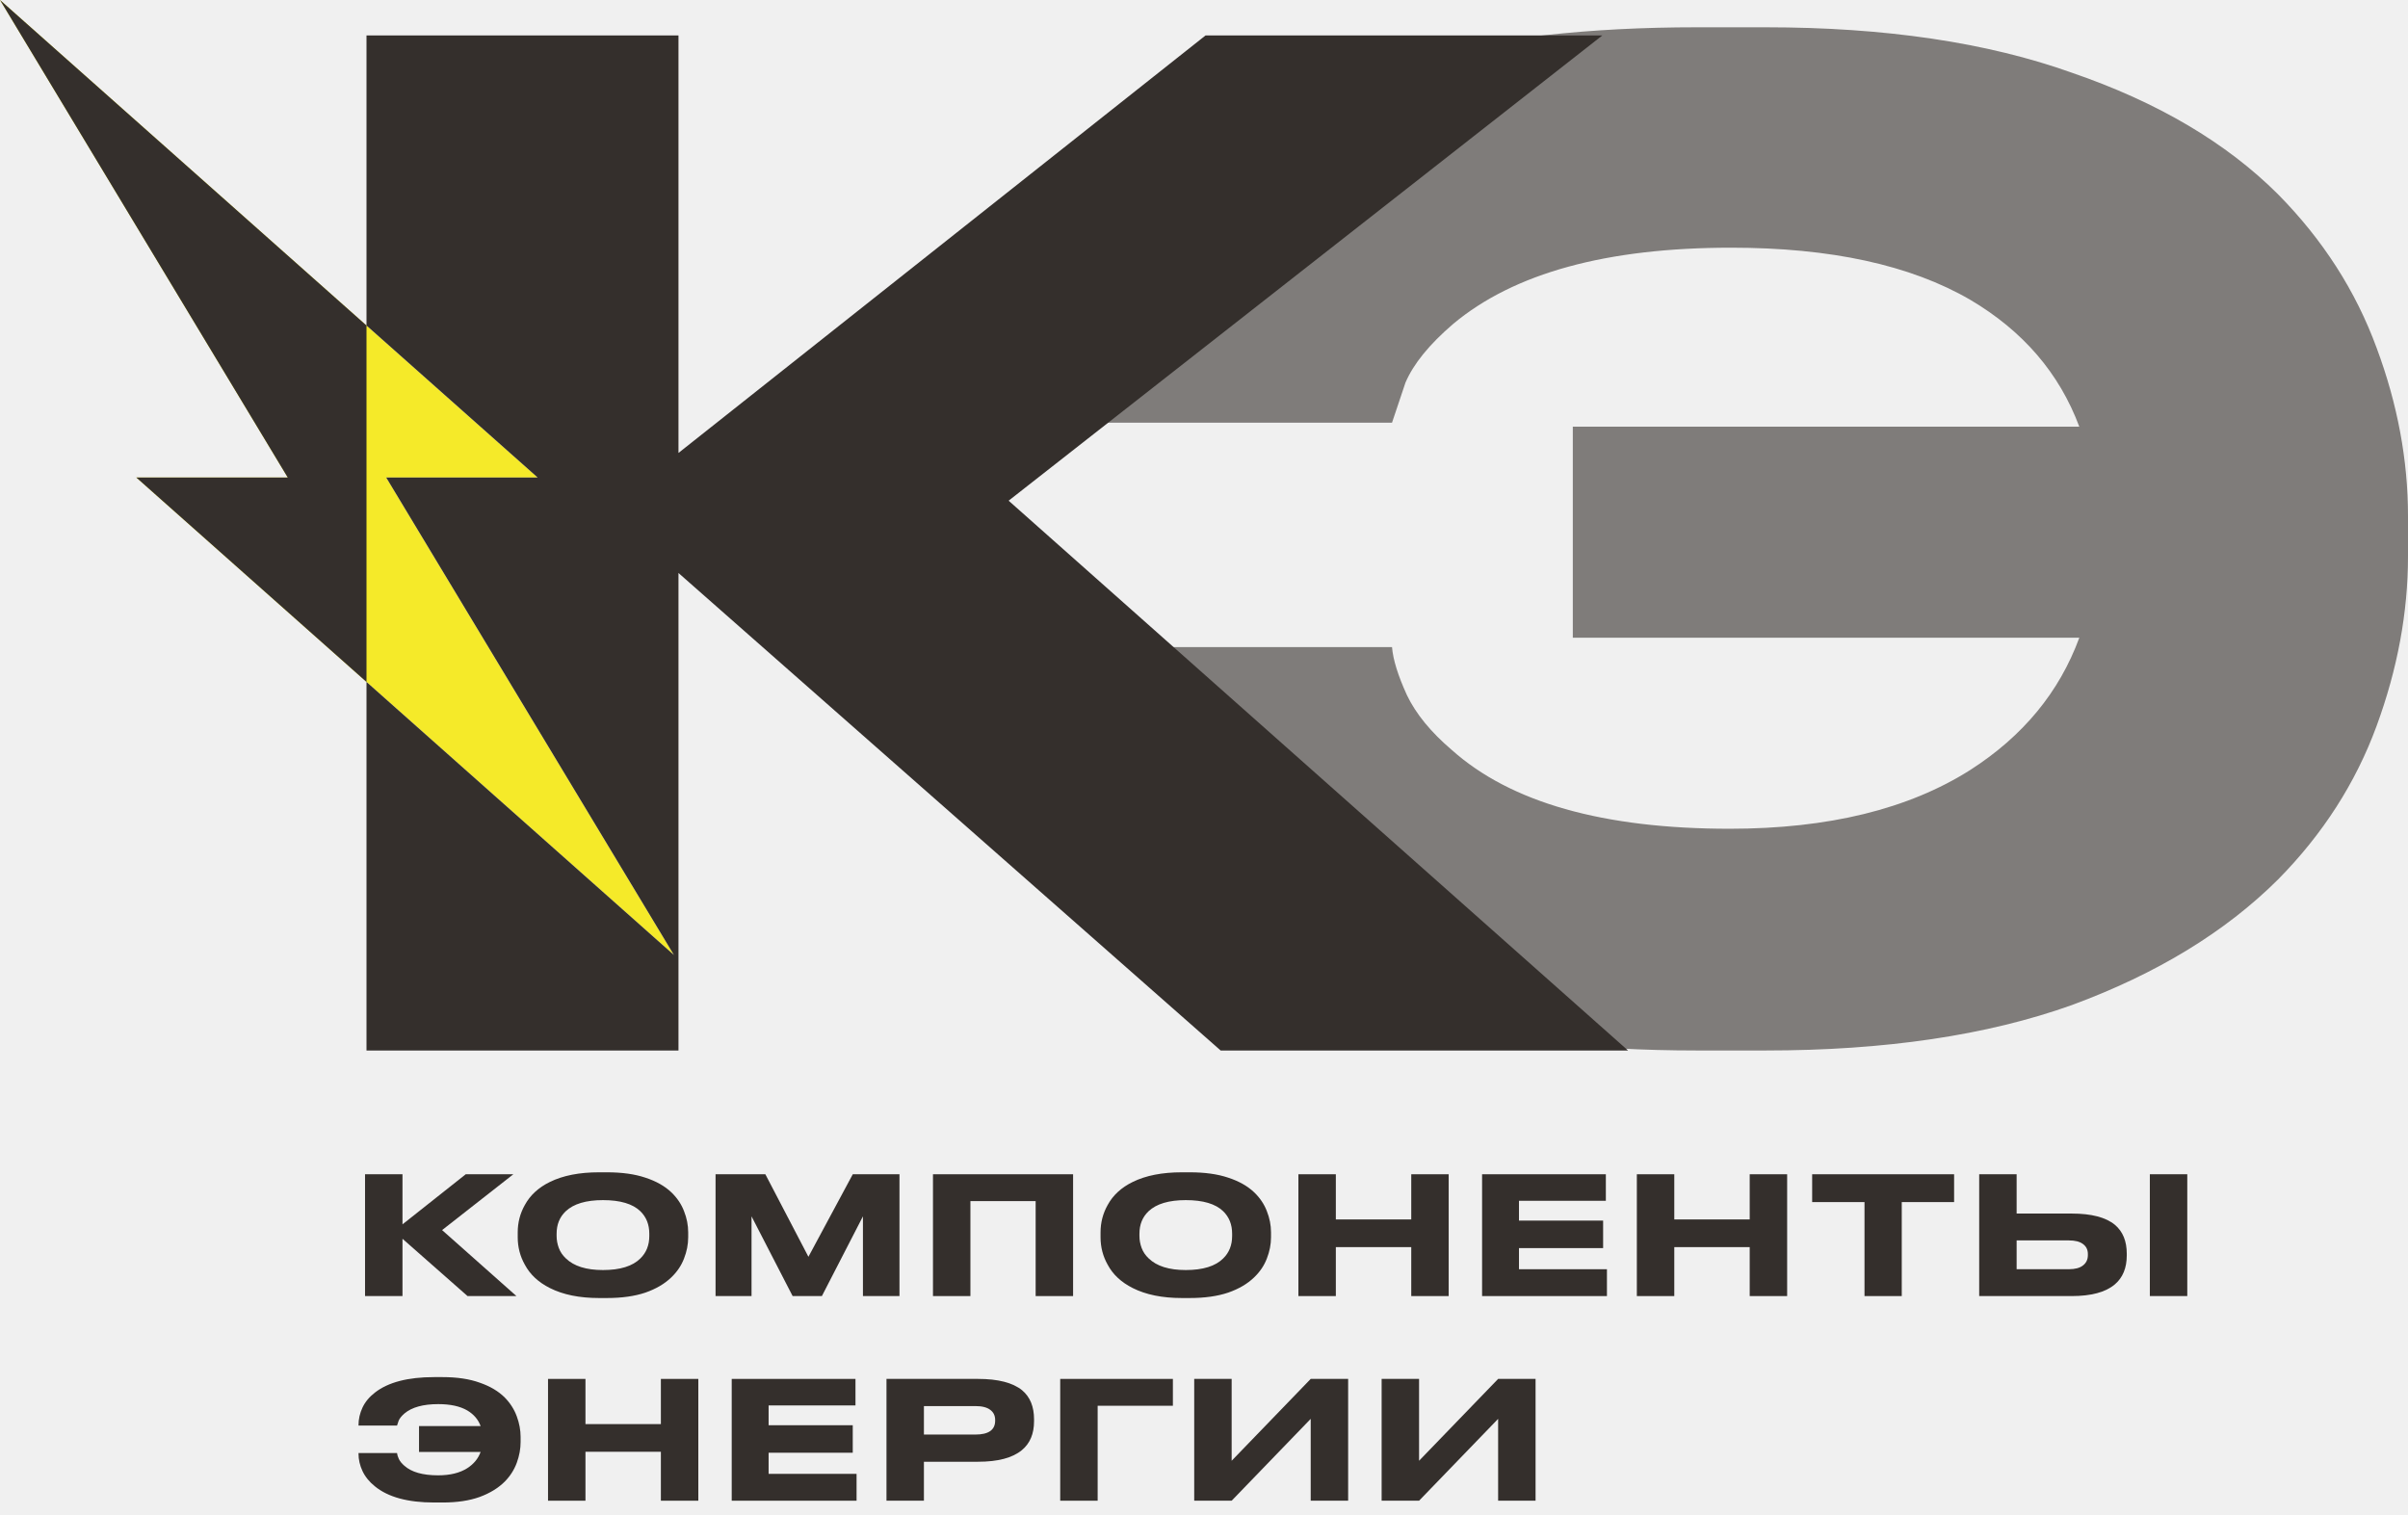
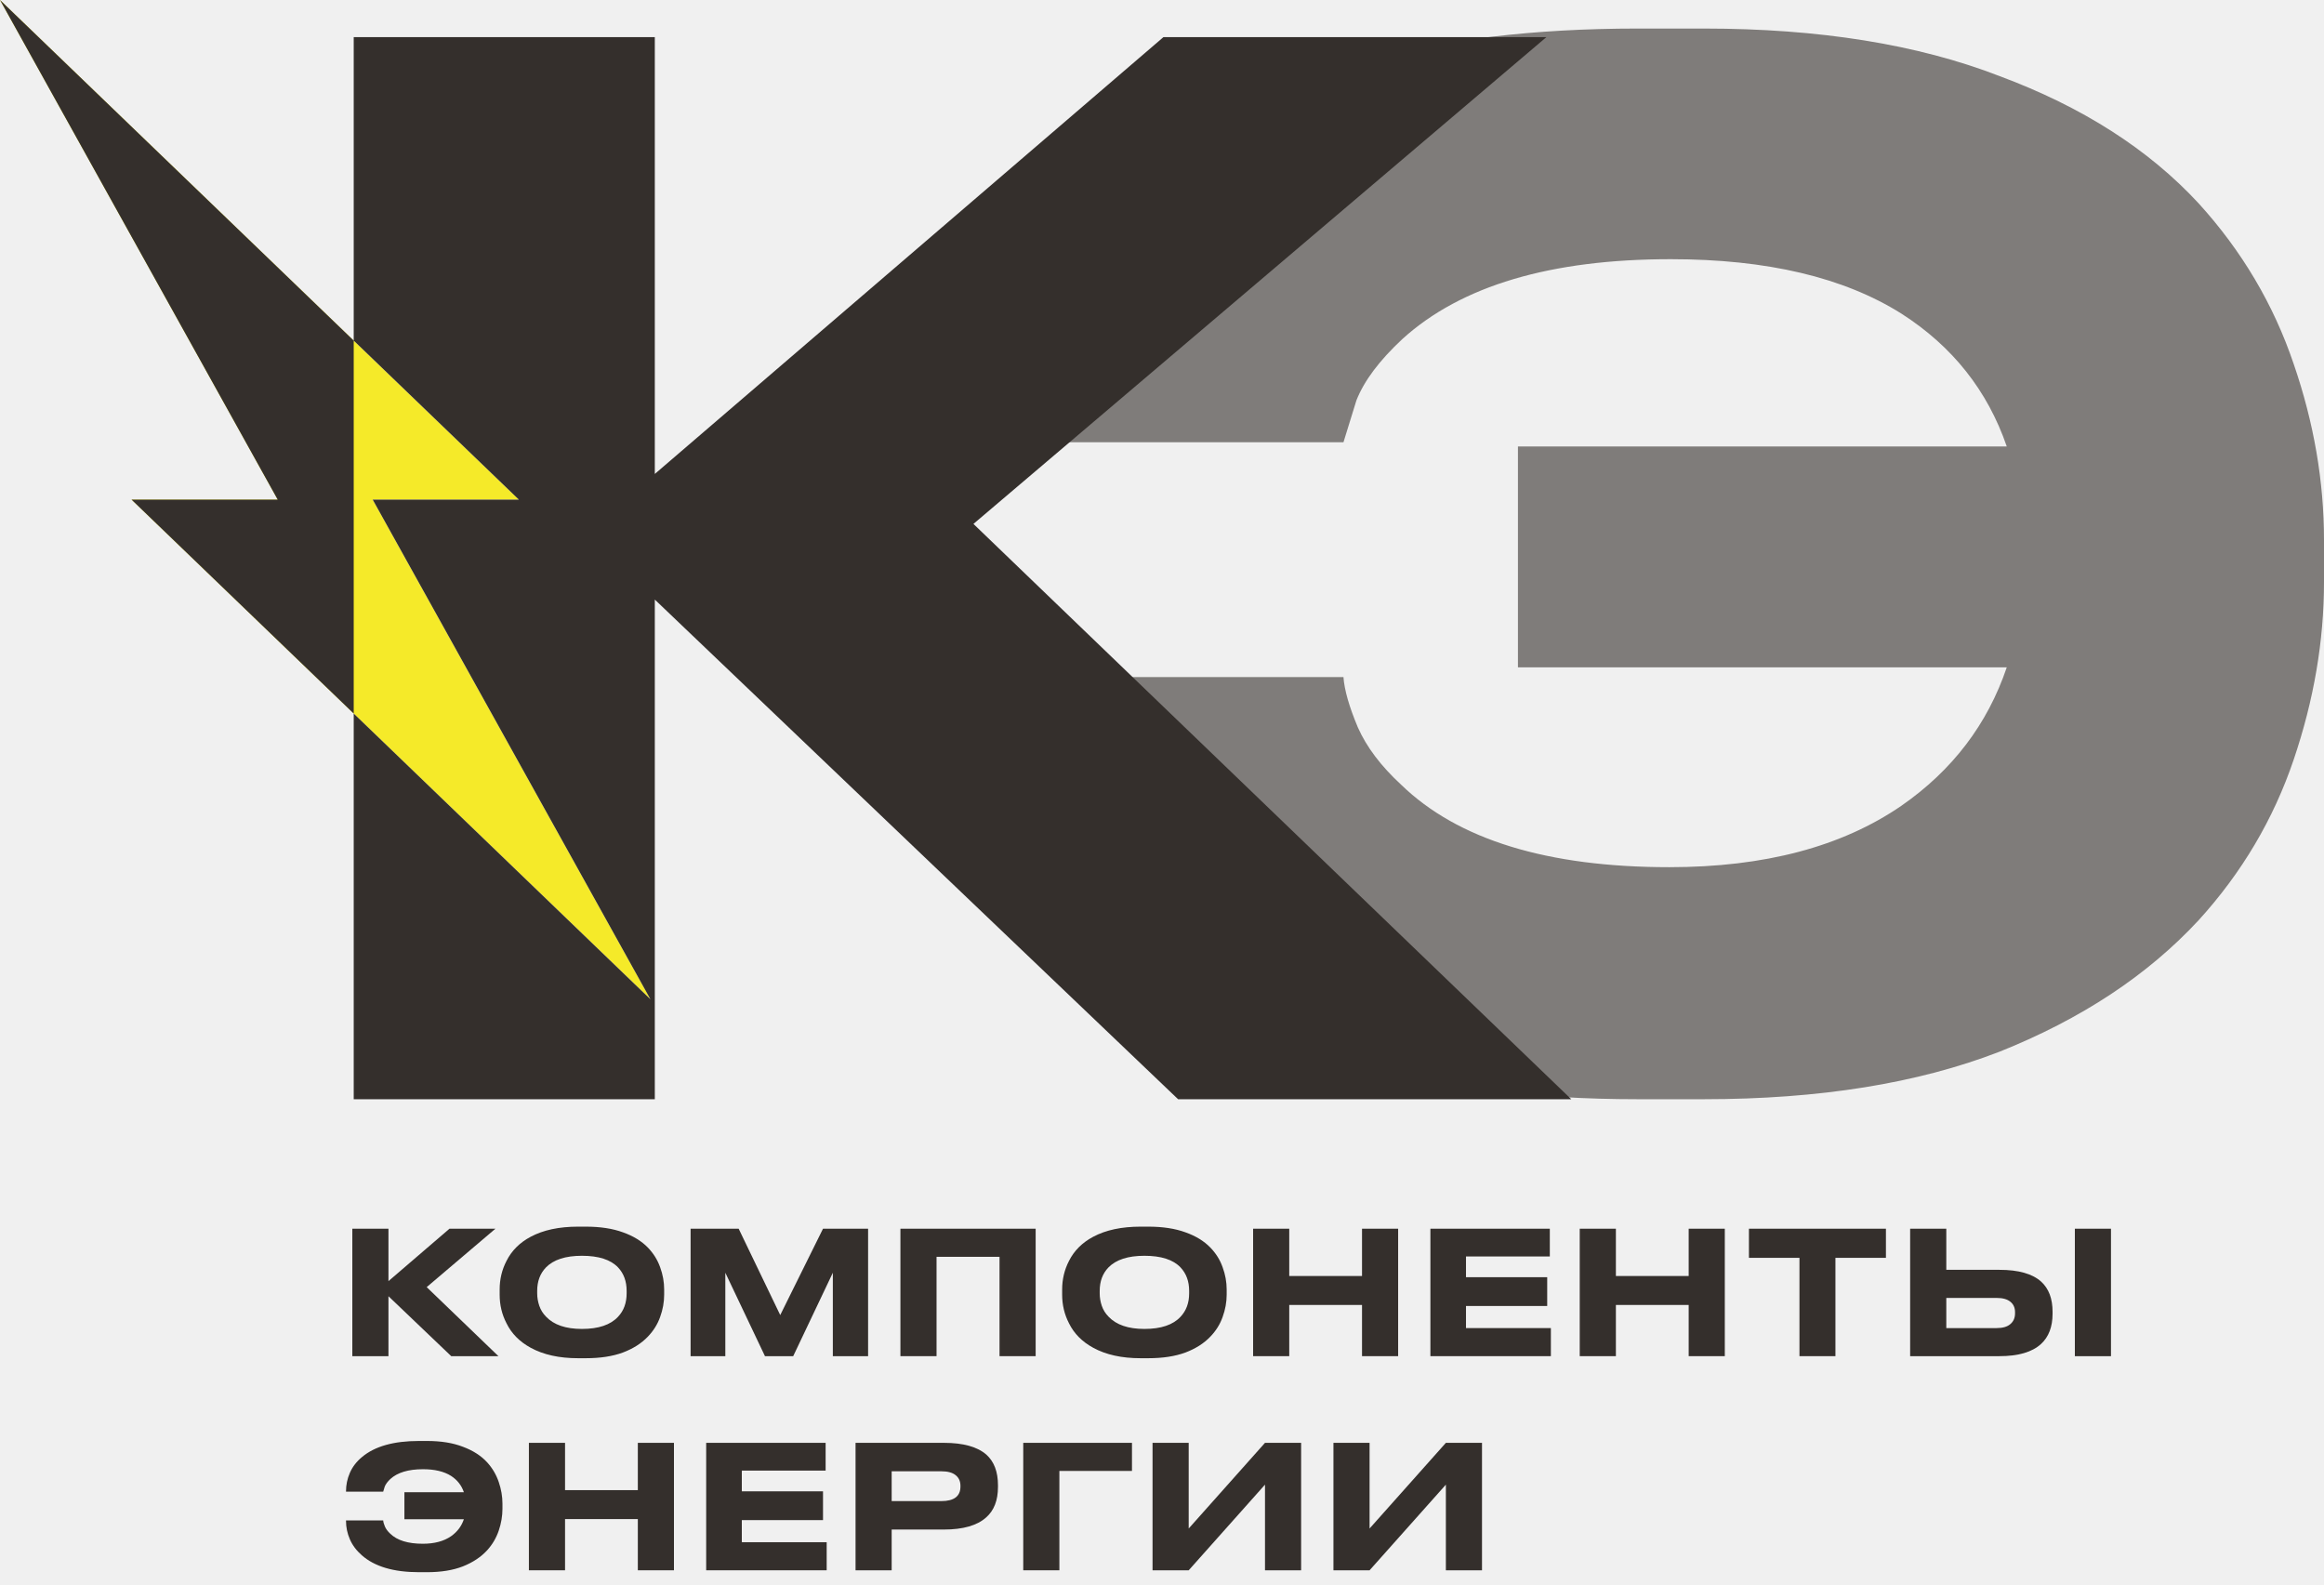
- <svg xmlns="http://www.w3.org/2000/svg" width="159" height="100" viewBox="0 0 159 100" fill="none">
-   <g clip-path="url(#clip0_160_42)">
-     <path d="M133.158 80.137H136.794C138.098 80.137 139.05 80.386 139.65 80.883C140.17 81.323 140.43 81.957 140.43 82.786V82.904C140.43 83.733 140.166 84.371 139.638 84.818C139.03 85.33 138.082 85.586 136.794 85.586H130.686V77.542H133.158V80.137ZM136.602 83.813C137.018 83.813 137.33 83.73 137.538 83.564C137.754 83.398 137.862 83.171 137.862 82.883V82.807C137.862 82.526 137.754 82.306 137.538 82.148C137.33 81.989 137.018 81.91 136.602 81.91H133.158V83.813H136.602ZM144.426 77.542V85.586H141.954V77.542H144.426Z" fill="#342F2C" />
-     <path d="M123.113 85.586V79.38H119.657V77.542H129.029V79.38H125.573V85.586H123.113Z" fill="#342F2C" />
-     <path d="M115.533 85.586V82.353H110.553V85.586H108.081V77.542H110.553V80.526H115.533V77.542H118.005V85.586H115.533Z" fill="#342F2C" />
-     <path d="M97.862 77.542H106.034V79.294H100.298V80.602H105.854V82.418H100.298V83.813H106.106V85.586H97.862V77.542Z" fill="#342F2C" />
-     <path d="M93.185 85.586V82.353H88.205V85.586H85.733V77.542H88.205V80.526H93.185V77.542H95.657V85.586H93.185Z" fill="#342F2C" />
-     <path d="M78.561 77.413C79.553 77.413 80.401 77.531 81.105 77.769C81.809 78 82.377 78.321 82.809 78.731C83.193 79.099 83.473 79.513 83.649 79.975C83.833 80.436 83.925 80.904 83.925 81.38V81.704C83.925 82.173 83.833 82.641 83.649 83.11C83.473 83.571 83.193 83.986 82.809 84.353C82.369 84.778 81.797 85.114 81.093 85.359C80.389 85.596 79.545 85.715 78.561 85.715H78.033C76.745 85.715 75.665 85.496 74.793 85.056C74.033 84.674 73.481 84.159 73.137 83.51C72.825 82.955 72.669 82.353 72.669 81.704V81.38C72.669 80.731 72.825 80.13 73.137 79.575C73.489 78.926 74.041 78.418 74.793 78.05C75.657 77.625 76.737 77.413 78.033 77.413H78.561ZM81.357 81.467C81.357 80.861 81.161 80.368 80.769 79.986C80.265 79.496 79.441 79.25 78.297 79.25C77.177 79.25 76.357 79.496 75.837 79.986C75.437 80.368 75.237 80.861 75.237 81.467V81.618C75.237 81.885 75.285 82.148 75.381 82.407C75.477 82.667 75.633 82.897 75.849 83.099C76.377 83.611 77.193 83.867 78.297 83.867C79.433 83.867 80.257 83.611 80.769 83.099C81.161 82.717 81.357 82.223 81.357 81.618V81.467Z" fill="#342F2C" />
-     <path d="M61.604 85.586V77.542H70.856V85.586H68.384V79.315H64.076V85.586H61.604Z" fill="#342F2C" />
-     <path d="M47.248 85.586V77.542H50.536L53.38 82.991L56.309 77.542H59.392V85.586H56.98V80.321L54.269 85.586H52.337L49.624 80.321V85.586H47.248Z" fill="#342F2C" />
-     <path d="M40.077 77.413C41.069 77.413 41.917 77.531 42.621 77.769C43.325 78 43.893 78.321 44.325 78.731C44.709 79.099 44.989 79.513 45.165 79.975C45.349 80.436 45.441 80.904 45.441 81.38V81.704C45.441 82.173 45.349 82.641 45.165 83.11C44.989 83.571 44.709 83.986 44.325 84.353C43.885 84.778 43.313 85.114 42.609 85.359C41.905 85.596 41.061 85.715 40.077 85.715H39.549C38.261 85.715 37.181 85.496 36.309 85.056C35.549 84.674 34.997 84.159 34.653 83.51C34.341 82.955 34.185 82.353 34.185 81.704V81.38C34.185 80.731 34.341 80.13 34.653 79.575C35.005 78.926 35.557 78.418 36.309 78.05C37.173 77.625 38.253 77.413 39.549 77.413H40.077ZM42.873 81.467C42.873 80.861 42.677 80.368 42.285 79.986C41.781 79.496 40.957 79.25 39.813 79.25C38.693 79.25 37.873 79.496 37.353 79.986C36.953 80.368 36.753 80.861 36.753 81.467V81.618C36.753 81.885 36.801 82.148 36.897 82.407C36.993 82.667 37.149 82.897 37.365 83.099C37.893 83.611 38.709 83.867 39.813 83.867C40.949 83.867 41.773 83.611 42.285 83.099C42.677 82.717 42.873 82.223 42.873 81.618V81.467Z" fill="#342F2C" />
-     <path d="M30.872 85.586L26.576 81.802V85.586H24.104V77.542H26.576V80.85L30.752 77.542H33.896L29.192 81.229L34.1 85.586H30.872Z" fill="#342F2C" />
-     <path d="M98.921 99.099V93.694L93.701 99.099H91.229V91.056H93.701V96.461L98.921 91.056H101.393V99.099H98.921Z" fill="#342F2C" />
-     <path d="M86.546 99.099V93.694L81.326 99.099H78.854V91.056H81.326V96.461L86.546 91.056H89.018V99.099H86.546Z" fill="#342F2C" />
-     <path d="M70.006 99.099V91.056H77.446V92.829H72.478V99.099H70.006Z" fill="#342F2C" />
-     <path d="M61.006 96.526V99.099H58.534V91.056H64.582C65.902 91.056 66.87 91.305 67.486 91.802C68.014 92.241 68.278 92.883 68.278 93.726V93.845C68.278 94.681 68.01 95.319 67.474 95.759C66.858 96.27 65.894 96.526 64.582 96.526H61.006ZM61.006 94.731H64.402C65.274 94.731 65.71 94.425 65.71 93.813V93.769C65.71 93.481 65.602 93.258 65.386 93.099C65.17 92.933 64.842 92.85 64.402 92.85H61.006V94.731Z" fill="#342F2C" />
-     <path d="M48.315 91.056H56.487V92.807H50.751V94.115H56.307V95.931H50.751V97.326H56.559V99.099H48.315V91.056Z" fill="#342F2C" />
-     <path d="M43.638 99.099V95.867H38.658V99.099H36.186V91.056H38.658V94.04H43.638V91.056H46.11V99.099H43.638Z" fill="#342F2C" />
-     <path d="M34.376 95.218C34.376 95.672 34.292 96.13 34.124 96.591C33.956 97.052 33.692 97.467 33.332 97.834C32.908 98.26 32.356 98.598 31.676 98.85C30.996 99.096 30.176 99.218 29.216 99.218H28.664C26.928 99.218 25.624 98.861 24.752 98.148C24.384 97.852 24.112 97.517 23.936 97.142C23.76 96.768 23.672 96.382 23.672 95.986V95.953H26.216C26.224 96.054 26.264 96.184 26.336 96.342C26.408 96.494 26.528 96.641 26.696 96.786C27.168 97.211 27.912 97.423 28.928 97.423C29.72 97.423 30.364 97.265 30.86 96.948C31.284 96.674 31.576 96.317 31.736 95.877H27.668V94.169H31.736C31.576 93.737 31.284 93.395 30.86 93.142C30.38 92.861 29.74 92.721 28.94 92.721C27.94 92.721 27.196 92.926 26.708 93.337C26.516 93.503 26.388 93.661 26.324 93.813L26.216 94.137H23.672V94.115C23.672 93.712 23.76 93.323 23.936 92.948C24.112 92.573 24.388 92.242 24.764 91.953C25.636 91.276 26.936 90.937 28.664 90.937H29.216C30.176 90.937 30.996 91.059 31.676 91.305C32.364 91.542 32.916 91.87 33.332 92.288C33.692 92.656 33.956 93.07 34.124 93.531C34.292 93.986 34.376 94.44 34.376 94.894V95.218Z" fill="#342F2C" />
-     <path d="M159 36.732C159 40.437 158.309 44.171 156.928 47.935C155.547 51.698 153.377 55.08 150.417 58.079C146.931 61.548 142.393 64.312 136.803 66.37C131.212 68.37 124.471 69.369 116.578 69.369H112.04C97.768 69.369 87.048 66.459 79.879 60.637C76.853 58.226 74.617 55.491 73.17 52.433C71.724 49.376 71 46.229 71 42.995V42.73H91.915C91.981 43.554 92.309 44.612 92.901 45.906C93.493 47.141 94.48 48.346 95.861 49.523C99.741 52.992 105.858 54.727 114.211 54.727C120.722 54.727 126.016 53.433 130.094 50.846C133.58 48.611 135.981 45.7 137.296 42.113H103.852V28.176H137.296C135.981 24.648 133.58 21.855 130.094 19.796C126.148 17.503 120.886 16.356 114.309 16.356C106.088 16.356 99.972 18.032 95.96 21.384C94.381 22.737 93.329 24.03 92.803 25.265L91.915 27.912H71V27.735C71 24.442 71.724 21.266 73.17 18.209C74.617 15.151 76.886 12.446 79.978 10.093C87.147 4.566 97.834 1.802 112.04 1.802H116.578C124.471 1.802 131.212 2.802 136.803 4.801C142.459 6.741 146.997 9.417 150.417 12.828C153.377 15.827 155.547 19.208 156.928 22.972C158.309 26.677 159 30.381 159 34.086V36.732Z" fill="#342F2C" fill-opacity="0.6" />
-     <path fill-rule="evenodd" clip-rule="evenodd" d="M0 0L35.5 31.532H25.5L44.5 63.063L9 31.532H19L0 0Z" fill="#F5EA29" />
-     <path fill-rule="evenodd" clip-rule="evenodd" d="M24.2 21.495L0 0L19 31.532H9L24.2 45.032V69.37H44.8V37.838L80.6 69.37H107.5L66.6 33.063L105.8 2.342H79.6L44.8 29.91V2.342H24.2V21.495ZM24.2 21.495V45.032L44.5 63.063L25.5 31.532H35.5L24.2 21.495Z" fill="#342F2C" />
-   </g>
-   <defs>
-     <clipPath id="clip0_160_42">
-       <rect width="159" height="100" fill="white" />
-     </clipPath>
-   </defs>
+ <svg xmlns="http://www.w3.org/2000/svg" width="88" height="60" viewBox="0 0 88 60" fill="none">
+   <path d="M73.698 48.082H75.71C76.432 48.082 76.959 48.231 77.291 48.53C77.579 48.794 77.722 49.174 77.722 49.671V49.743C77.722 50.24 77.576 50.623 77.284 50.891C76.948 51.198 76.423 51.351 75.71 51.351H72.329V46.525H73.698V48.082ZM75.604 50.288C75.834 50.288 76.007 50.238 76.122 50.138C76.241 50.039 76.301 49.903 76.301 49.73V49.684C76.301 49.516 76.241 49.384 76.122 49.289C76.007 49.194 75.834 49.146 75.604 49.146H73.698V50.288H75.604ZM79.934 46.525V51.351H78.566V46.525H79.934Z" fill="#342F2C" />
+   <path d="M68.138 51.351V47.628H66.225V46.525H71.412V47.628H69.5V51.351H68.138Z" fill="#342F2C" />
+   <path d="M63.943 51.351V49.412H61.187V51.351H59.818V46.525H61.187V48.316H63.943V46.525H65.311V51.351H63.943Z" fill="#342F2C" />
+   <path d="M54.163 46.525H58.685V47.576H55.511V48.361H58.586V49.451H55.511V50.288H58.725V51.351H54.163V46.525Z" fill="#342F2C" />
+   <path d="M51.574 51.351V49.412H48.818V51.351H47.45V46.525H48.818V48.316H51.574V46.525H52.942V51.351H51.574Z" fill="#342F2C" />
+   <path d="M43.48 46.447C44.029 46.447 44.499 46.519 44.888 46.662C45.278 46.8 45.592 46.992 45.831 47.239C46.044 47.459 46.199 47.708 46.296 47.985C46.398 48.262 46.449 48.543 46.449 48.828V49.023C46.449 49.304 46.398 49.585 46.296 49.866C46.199 50.143 46.044 50.391 45.831 50.612C45.588 50.867 45.271 51.068 44.882 51.215C44.492 51.358 44.025 51.429 43.48 51.429H43.188C42.475 51.429 41.877 51.297 41.395 51.033C40.974 50.804 40.669 50.495 40.478 50.106C40.306 49.773 40.219 49.412 40.219 49.023V48.828C40.219 48.439 40.306 48.078 40.478 47.745C40.673 47.356 40.979 47.051 41.395 46.83C41.873 46.575 42.471 46.447 43.188 46.447H43.48ZM45.028 48.88C45.028 48.517 44.919 48.221 44.702 47.991C44.423 47.697 43.967 47.55 43.334 47.55C42.714 47.55 42.261 47.697 41.973 47.991C41.751 48.221 41.641 48.517 41.641 48.88V48.971C41.641 49.131 41.667 49.289 41.72 49.444C41.773 49.6 41.86 49.738 41.979 49.859C42.272 50.166 42.723 50.32 43.334 50.32C43.963 50.32 44.419 50.166 44.702 49.859C44.919 49.63 45.028 49.334 45.028 48.971V48.88Z" fill="#342F2C" />
+   <path d="M34.095 51.351V46.525H39.216V51.351H37.848V47.589H35.463V51.351H34.095Z" fill="#342F2C" />
+   <path d="M26.15 51.351V46.525H27.97L29.544 49.795L31.164 46.525H32.871V51.351H31.536V48.192L30.035 51.351H28.966L27.465 48.192V51.351H26.15Z" fill="#342F2C" />
+   <path d="M22.181 46.447C22.73 46.447 23.199 46.519 23.589 46.662C23.978 46.8 24.293 46.992 24.532 47.239C24.744 47.459 24.899 47.708 24.997 47.985C25.099 48.262 25.149 48.543 25.149 48.828V49.023C25.149 49.304 25.099 49.585 24.997 49.866C24.899 50.143 24.744 50.391 24.532 50.612C24.288 50.867 23.972 51.068 23.582 51.215C23.192 51.358 22.725 51.429 22.181 51.429H21.889C21.176 51.429 20.578 51.297 20.095 51.033C19.675 50.804 19.369 50.495 19.179 50.106C19.006 49.773 18.92 49.412 18.92 49.023V48.828C18.92 48.439 19.006 48.078 19.179 47.745C19.374 47.356 19.679 47.051 20.095 46.83C20.573 46.575 21.171 46.447 21.889 46.447H22.181ZM23.728 48.88C23.728 48.517 23.62 48.221 23.403 47.991C23.124 47.697 22.668 47.55 22.035 47.55C21.415 47.55 20.961 47.697 20.673 47.991C20.452 48.221 20.341 48.517 20.341 48.88V48.971C20.341 49.131 20.368 49.289 20.421 49.444C20.474 49.6 20.56 49.738 20.68 49.859C20.972 50.166 21.424 50.32 22.035 50.32C22.663 50.32 23.119 50.166 23.403 49.859C23.62 49.63 23.728 49.334 23.728 48.971V48.88Z" fill="#342F2C" />
+   <path d="M17.086 51.351L14.709 49.081V51.351H13.341V46.525H14.709V48.51L17.02 46.525H18.76L16.157 48.737L18.873 51.351H17.086Z" fill="#342F2C" />
+   <path d="M54.749 59.459V56.216L51.86 59.459H50.492V54.633H51.86V57.877L54.749 54.633H56.117V59.459H54.749Z" fill="#342F2C" />
+   <path d="M47.9 59.459V56.216L45.011 59.459H43.642V54.633H45.011V57.877L47.9 54.633H49.268V59.459H47.9Z" fill="#342F2C" />
+   <path d="M38.746 59.459V54.633H42.863V55.697H40.114V59.459H38.746Z" fill="#342F2C" />
+   <path d="M33.764 57.916V59.459H32.396V54.633H35.743C36.474 54.633 37.01 54.783 37.351 55.081C37.643 55.345 37.789 55.73 37.789 56.236V56.307C37.789 56.809 37.641 57.191 37.344 57.455C37.003 57.762 36.469 57.916 35.743 57.916H33.764ZM33.764 56.839H35.644C36.126 56.839 36.368 56.655 36.368 56.288V56.262C36.368 56.089 36.308 55.955 36.188 55.859C36.069 55.76 35.887 55.71 35.644 55.71H33.764V56.839Z" fill="#342F2C" />
+   <path d="M26.74 54.633H31.263V55.684H28.089V56.469H31.164V57.559H28.089V58.396H31.303V59.459H26.74V54.633Z" fill="#342F2C" />
+   <path d="M24.152 59.459V57.52H21.396V59.459H20.027V54.633H21.396V56.424H24.152V54.633H25.52V59.459H24.152Z" fill="#342F2C" />
+   <path d="M19.026 57.131C19.026 57.403 18.979 57.678 18.886 57.955C18.793 58.231 18.647 58.48 18.448 58.7C18.213 58.956 17.908 59.159 17.531 59.31C17.155 59.457 16.701 59.531 16.17 59.531H15.864C14.904 59.531 14.182 59.317 13.699 58.889C13.496 58.711 13.345 58.51 13.248 58.285C13.15 58.06 13.102 57.829 13.102 57.591V57.572H14.51C14.514 57.632 14.536 57.71 14.576 57.805C14.616 57.896 14.682 57.985 14.775 58.071C15.037 58.327 15.448 58.454 16.011 58.454C16.449 58.454 16.805 58.359 17.08 58.169C17.314 58.004 17.476 57.79 17.565 57.526H15.313V56.502H17.565C17.476 56.242 17.314 56.037 17.08 55.885C16.814 55.717 16.46 55.632 16.017 55.632C15.464 55.632 15.052 55.756 14.782 56.002C14.676 56.102 14.605 56.197 14.569 56.288L14.51 56.482H13.102V56.469C13.102 56.227 13.15 55.993 13.248 55.769C13.345 55.544 13.498 55.345 13.706 55.172C14.189 54.765 14.908 54.562 15.864 54.562H16.17C16.701 54.562 17.155 54.636 17.531 54.783C17.912 54.925 18.218 55.122 18.448 55.373C18.647 55.593 18.793 55.842 18.886 56.119C18.979 56.391 19.026 56.664 19.026 56.936V57.131Z" fill="#342F2C" />
+   <path d="M88 22.039C88 24.262 87.618 26.503 86.853 28.761C86.089 31.019 84.888 33.048 83.25 34.847C81.32 36.929 78.809 38.587 75.715 39.822C72.621 41.022 68.89 41.622 64.521 41.622H62.01C54.111 41.622 48.177 39.875 44.21 36.382C42.535 34.935 41.298 33.295 40.497 31.46C39.696 29.625 39.296 27.738 39.296 25.797V25.638H50.871C50.907 26.132 51.09 26.767 51.417 27.544C51.745 28.285 52.291 29.008 53.055 29.713C55.203 31.795 58.588 32.836 63.211 32.836C66.815 32.836 69.745 32.06 72.002 30.507C73.931 29.167 75.26 27.42 75.988 25.268H57.478V16.906H75.988C75.26 14.789 73.931 13.113 72.002 11.878C69.818 10.502 66.906 9.814 63.265 9.814C58.715 9.814 55.33 10.819 53.11 12.83C52.236 13.642 51.654 14.418 51.362 15.159L50.871 16.747H39.296V16.641C39.296 14.665 39.696 12.76 40.497 10.925C41.298 9.09 42.553 7.467 44.264 6.056C48.232 2.739 54.147 1.081 62.01 1.081H64.521C68.89 1.081 72.621 1.681 75.715 2.881C78.845 4.045 81.357 5.65 83.25 7.697C84.888 9.496 86.089 11.525 86.853 13.783C87.618 16.006 88 18.229 88 20.452V22.039Z" fill="#342F2C" fill-opacity="0.6" />
+   <path fill-rule="evenodd" clip-rule="evenodd" d="M0 0L19.648 18.919H14.113L24.629 37.838L4.981 18.919H10.516L0 0Z" fill="#F5EA29" />
+   <path fill-rule="evenodd" clip-rule="evenodd" d="M13.394 12.897L0 0L10.516 18.919H4.981L13.394 27.019V41.622H24.795V22.703L44.609 41.622H59.497L36.86 19.838L58.556 1.405H44.055L24.795 17.946V1.405H13.394V12.897ZM13.394 12.897V27.019L24.629 37.838L14.113 18.919H19.648L13.394 12.897Z" fill="#342F2C" />
</svg>
